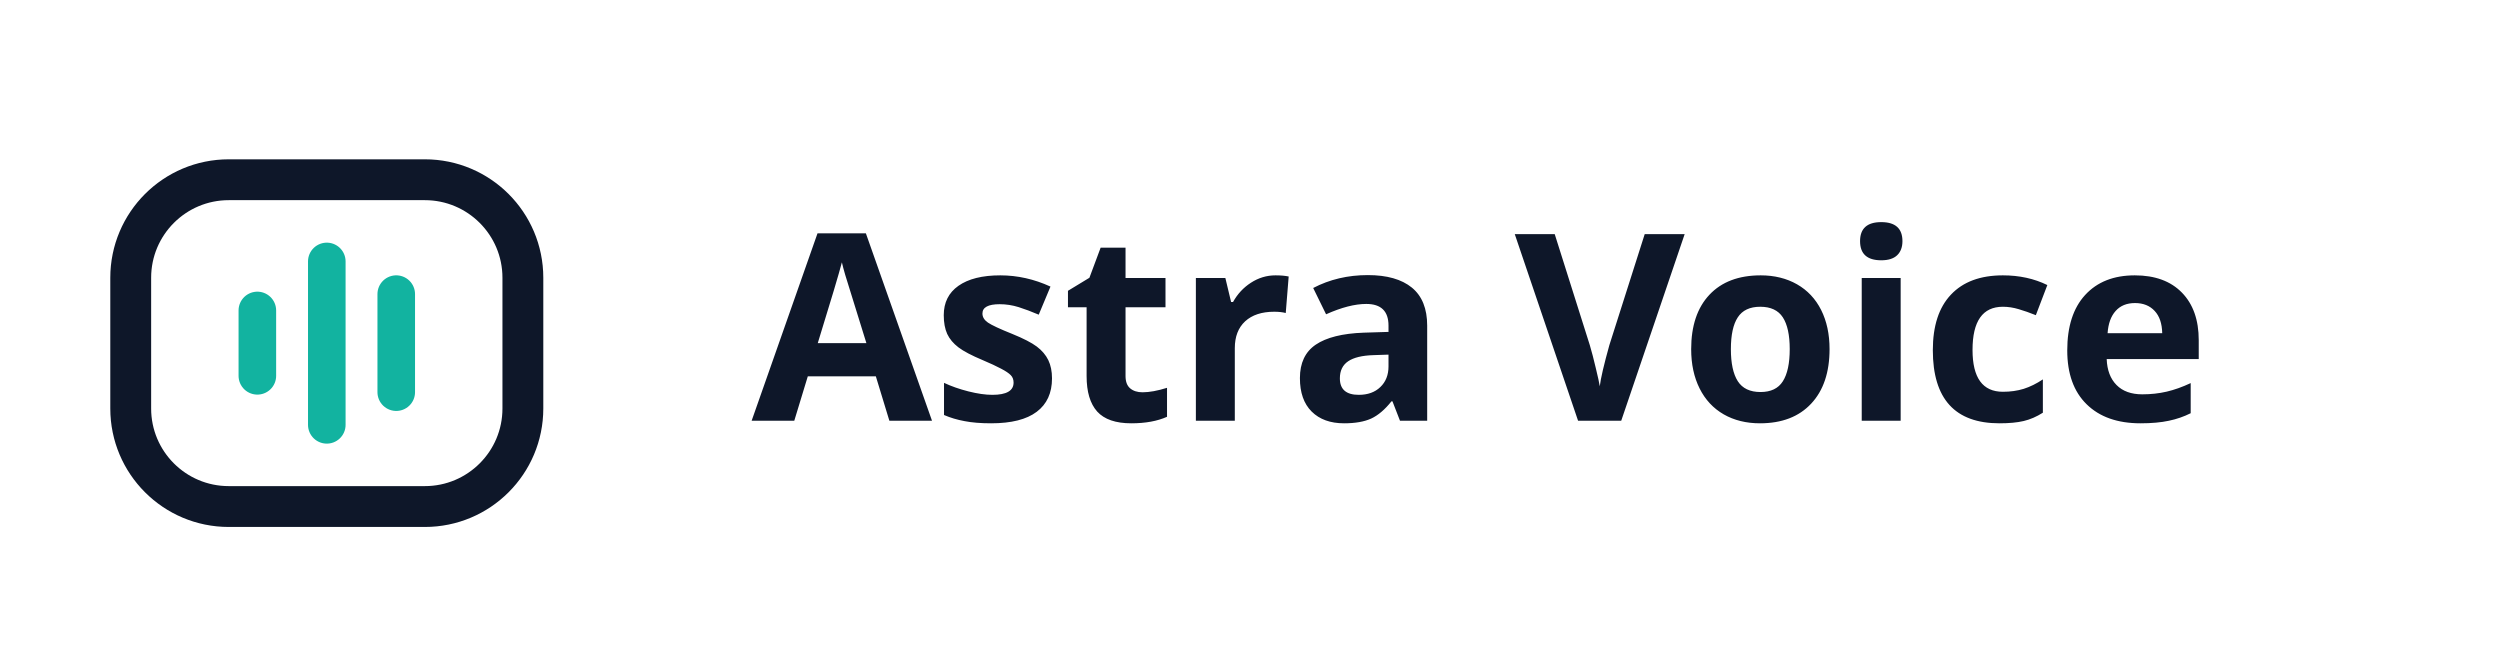
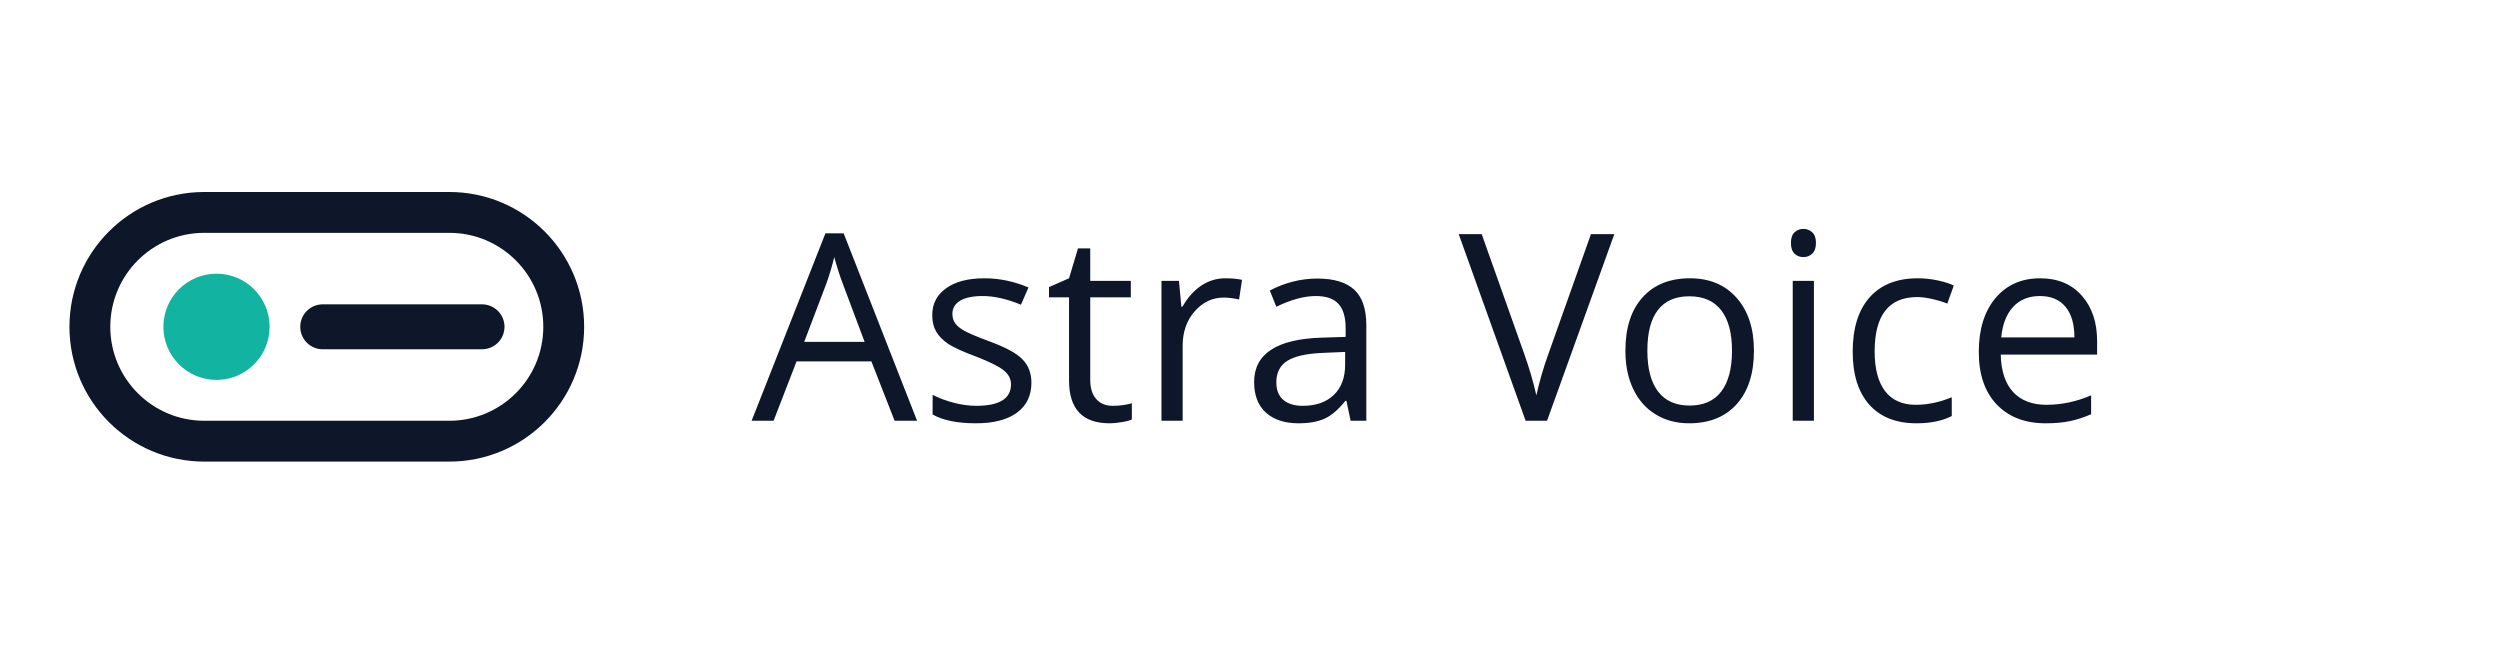
- <svg xmlns="http://www.w3.org/2000/svg" viewBox="0 0 306 80" width="306" height="80" role="img" aria-label="Astra Voice — концепт 03: Клавиша">
+ <svg xmlns="http://www.w3.org/2000/svg" viewBox="0 0 306 80" width="306" height="80" role="img" aria-label="Astra Voice — концепт 07: Пилюля">
  <style>
    /* Без CSS-переменных: librsvg (GTK-миниатюры, конвертеры) их не поддерживает
       и акцентные части пропадают. Только литеральные цвета и currentColor. */
    svg   { color:#0E1729; }
    .ink  { fill:none; stroke:currentColor; stroke-linecap:round; stroke-linejoin:round; }
    .acc  { fill:none; stroke:#12B3A0; stroke-linecap:round; stroke-linejoin:round; }
    .accf { fill:#12B3A0; stroke:none; }
    .inkf { fill:currentColor; stroke:none; }
    .wm   { fill:currentColor; stroke:none; }
    @media (prefers-color-scheme: dark) {
      svg { color:#F2F5FA; } .acc { stroke:#2FD9C4; } .accf { fill:#2FD9C4; }
    }
  </style>
  <g class="mark" transform="translate(8,8)">
-     <rect class="ink" stroke-width="5" x="8" y="14" width="48" height="40" rx="12" />
-     <path class="acc" stroke-width="4.6" d="M23.5,30 L23.5,38" />
-     <path class="acc" stroke-width="4.6" d="M32,24 L32,44" />
-     <path class="acc" stroke-width="4.6" d="M40.5,28 L40.5,40" />
+     <rect class="ink" stroke-width="5" x="3" y="18" width="58" height="28" rx="14" />
+     <circle class="accf" cx="18.5" cy="32" r="6.5" />
+     <path class="ink" stroke-width="5.5" d="M31.5,32 L51,32" />
  </g>
-   <text class="wm" x="92" y="51.5" font-family="'PT Root UI','PT Astra Sans','Open Sans','Roboto',sans-serif" font-size="32" font-weight="700" letter-spacing="0">Astra Voice</text>
+   <text class="wm" x="92" y="51.5" font-family="'PT Root UI','PT Astra Sans','Open Sans','Roboto',sans-serif" font-size="32" font-weight="500" letter-spacing="0.2">Astra Voice</text>
</svg>
